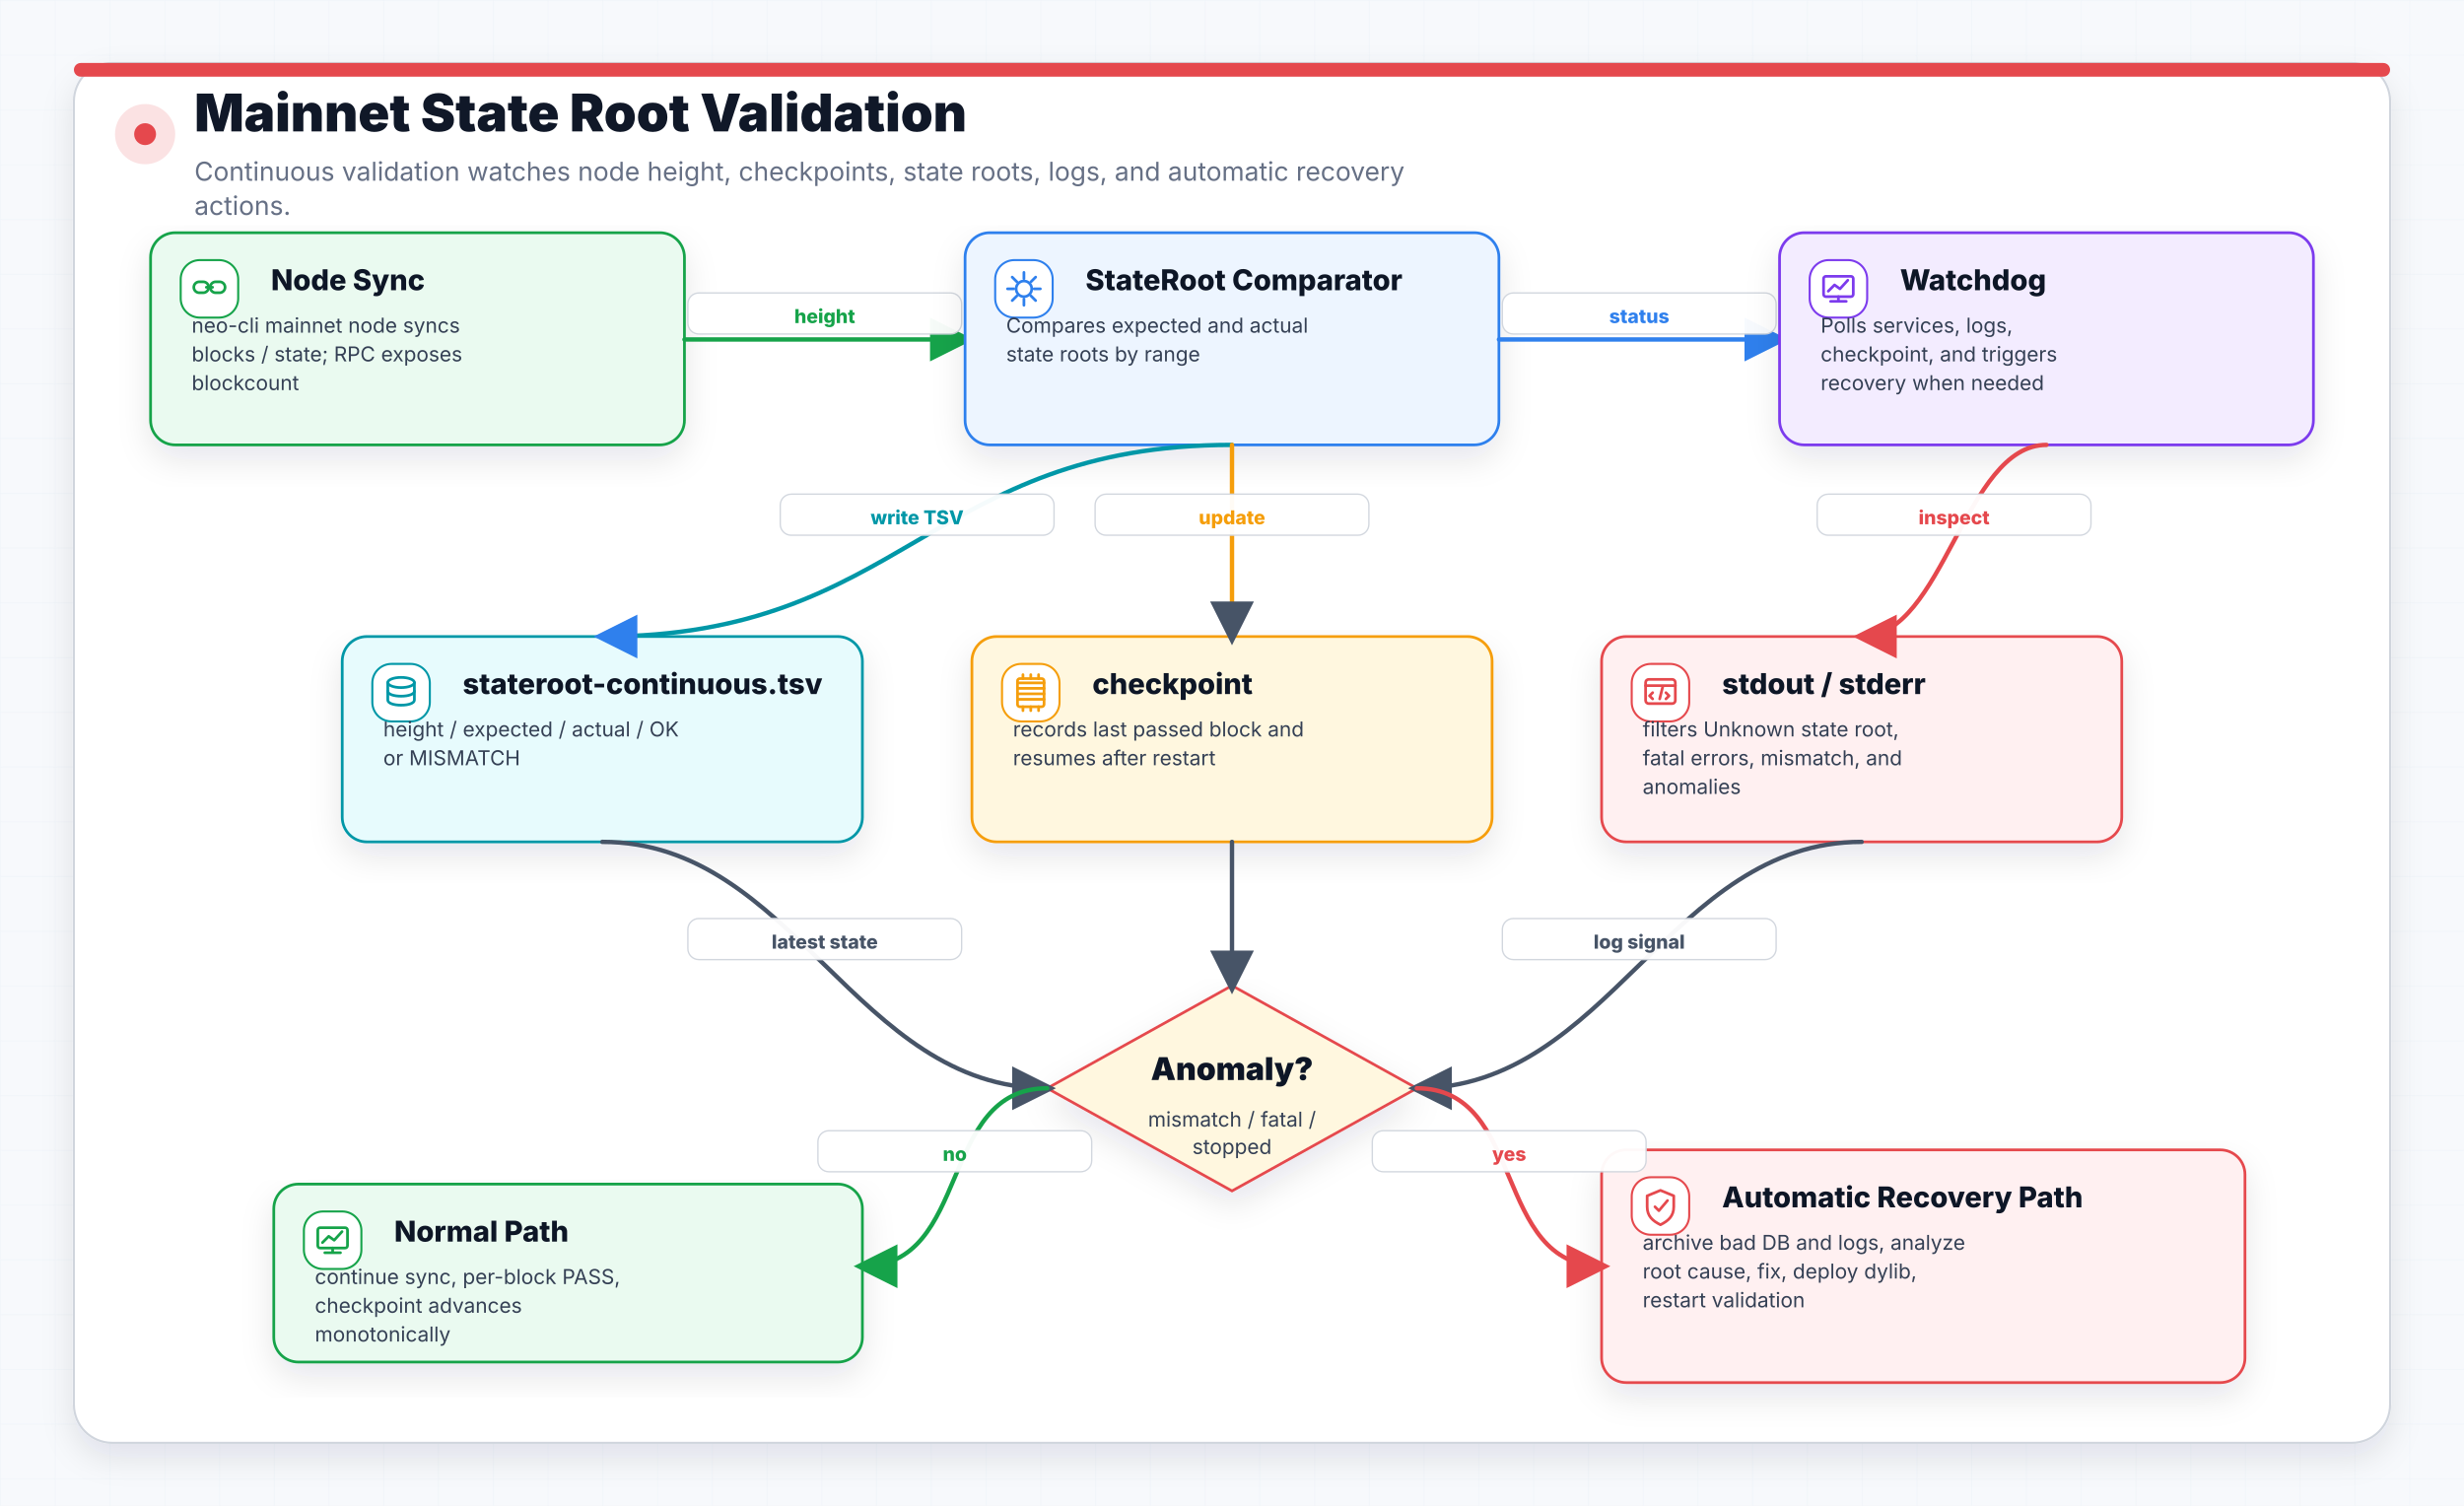
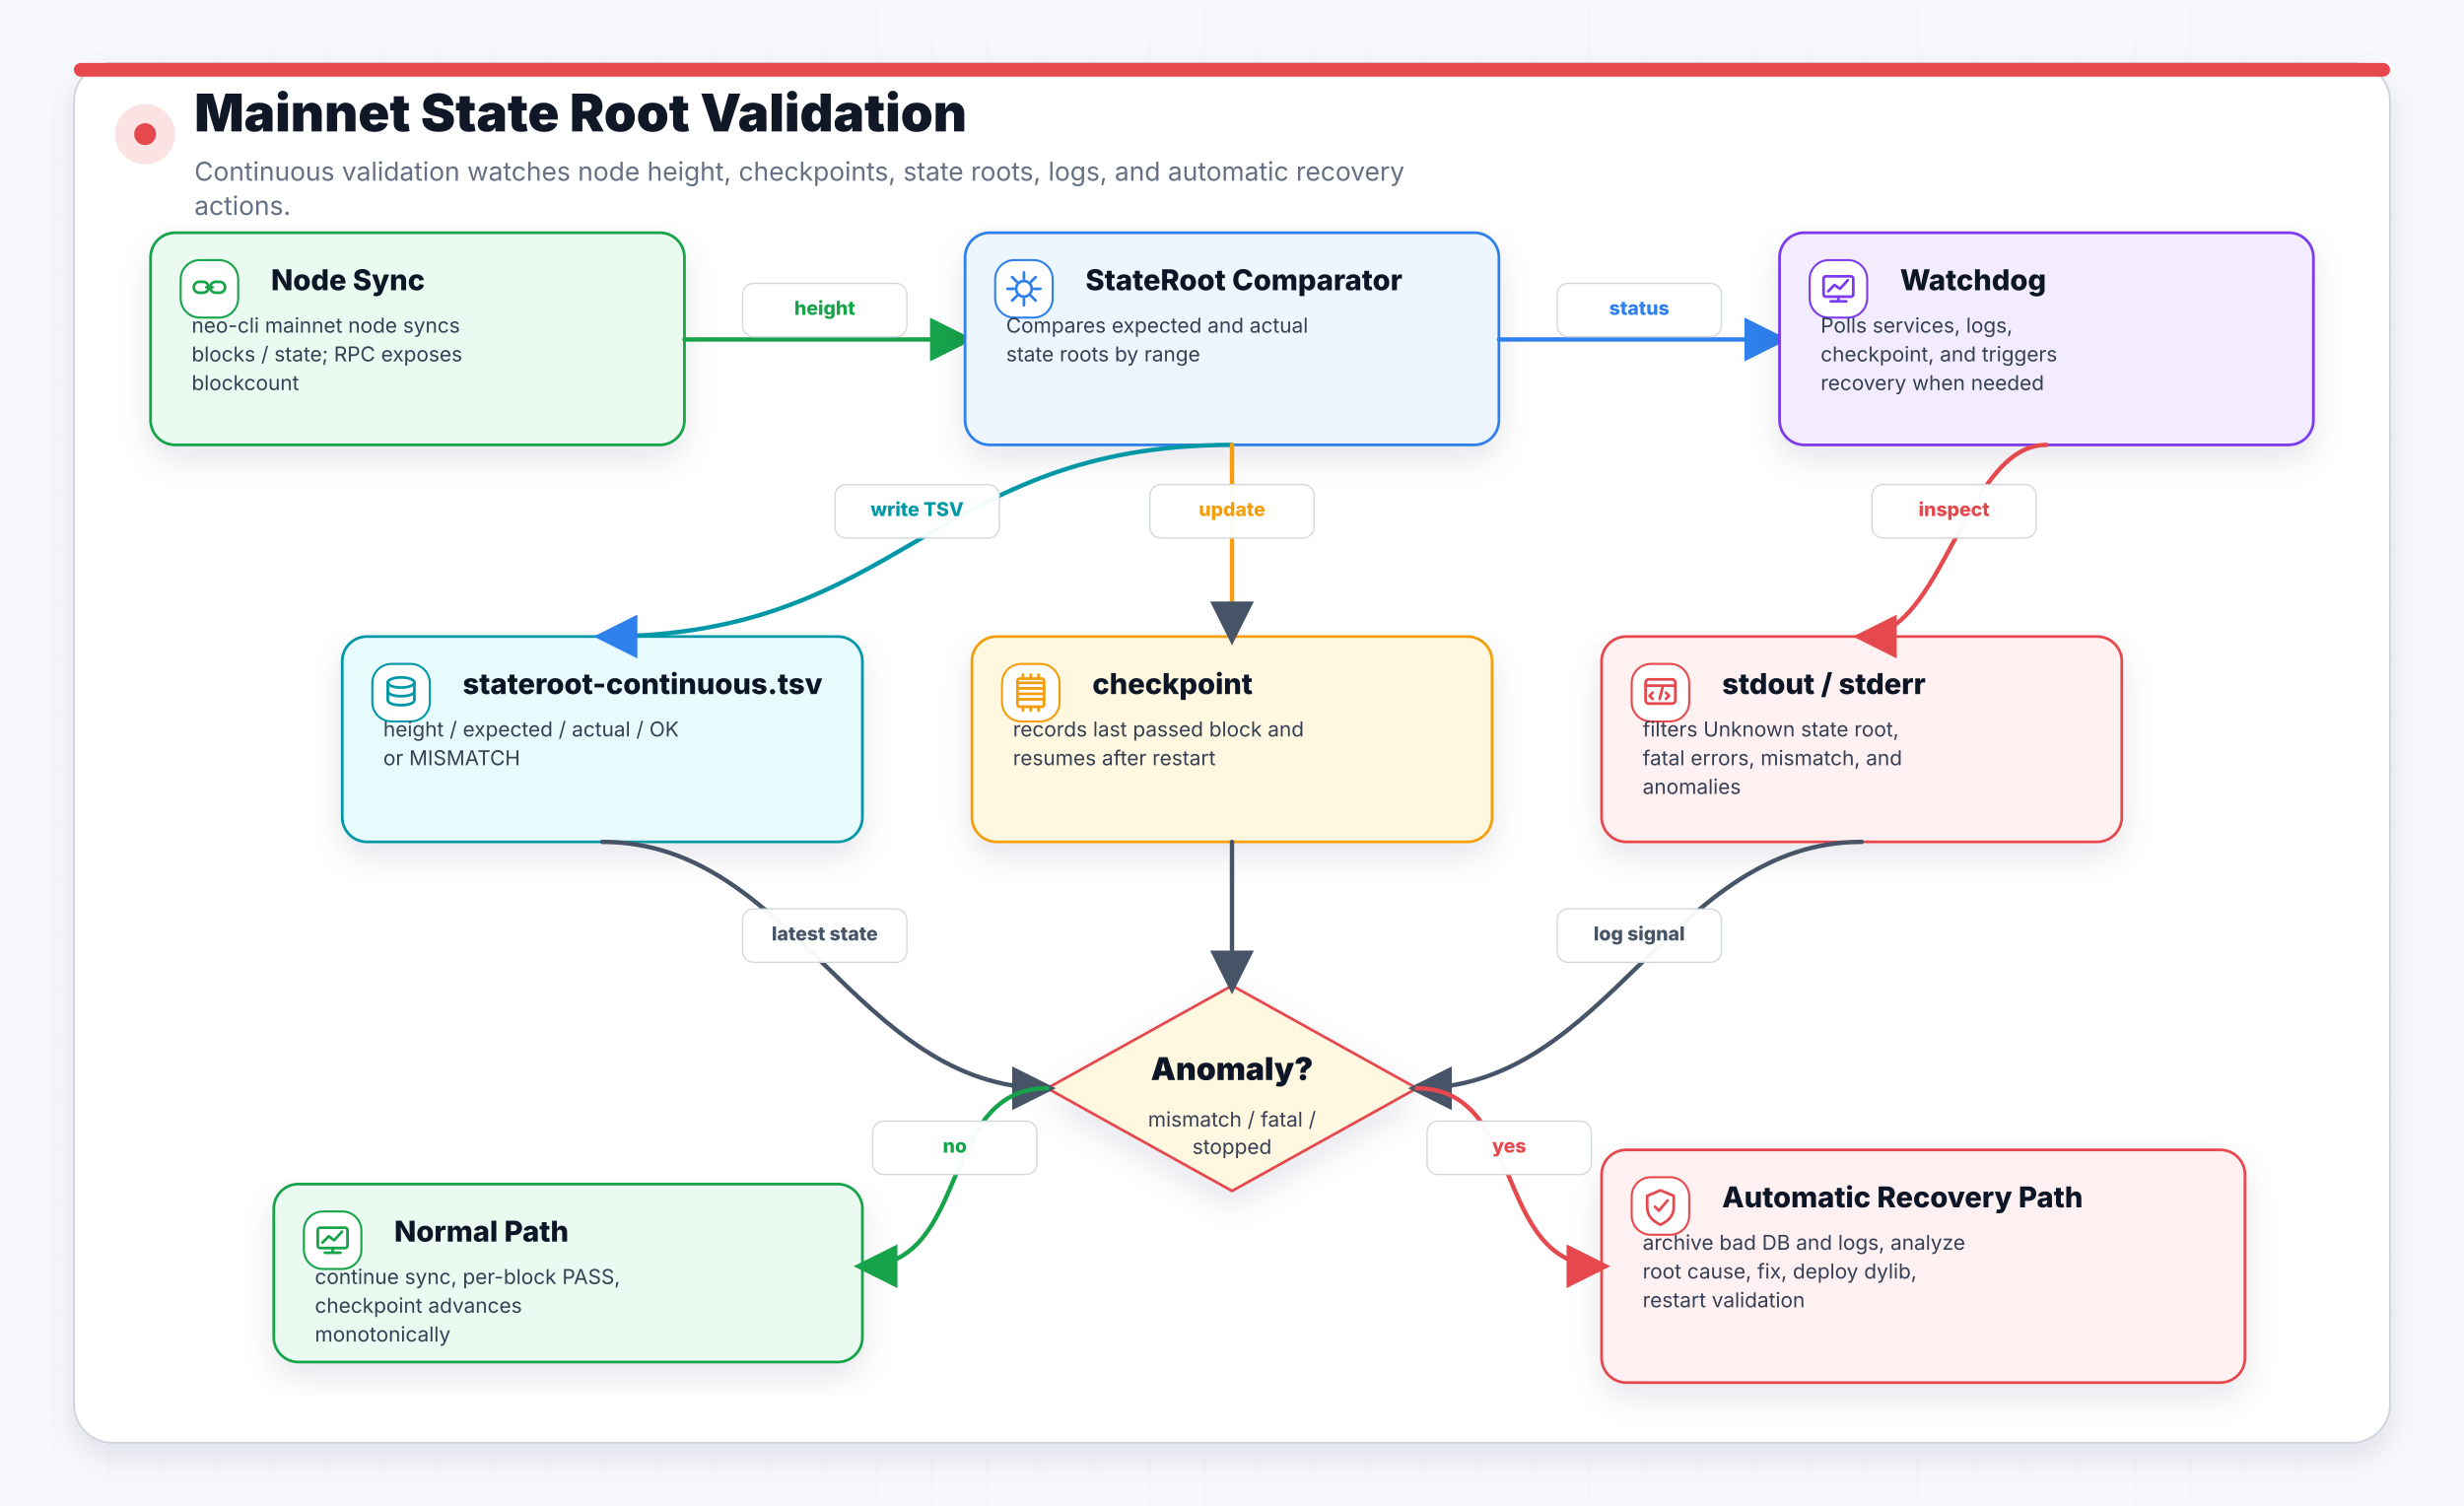
<svg xmlns="http://www.w3.org/2000/svg" width="1800" height="1100" viewBox="0 0 1800 1100" role="img" aria-label="Mainnet State Root Validation">
  <defs>
    <pattern id="grid" width="40" height="40" patternUnits="userSpaceOnUse">
      <path d="M 40 0 L 0 0 0 40" fill="none" stroke="#e6edf5" stroke-width="1" />
    </pattern>
    <marker id="arrow-slate" markerWidth="14" markerHeight="14" refX="10" refY="7" orient="auto" markerUnits="strokeWidth">
      <path d="M2,2 L12,7 L2,12 z" fill="#475467" />
    </marker>
    <marker id="arrow-green" markerWidth="14" markerHeight="14" refX="10" refY="7" orient="auto" markerUnits="strokeWidth">
      <path d="M2,2 L12,7 L2,12 z" fill="#16a34a" />
    </marker>
    <marker id="arrow-blue" markerWidth="14" markerHeight="14" refX="10" refY="7" orient="auto" markerUnits="strokeWidth">
      <path d="M2,2 L12,7 L2,12 z" fill="#2f80ed" />
    </marker>
    <marker id="arrow-red" markerWidth="14" markerHeight="14" refX="10" refY="7" orient="auto" markerUnits="strokeWidth">
      <path d="M2,2 L12,7 L2,12 z" fill="#e5484d" />
    </marker>
    <marker id="arrow-purple" markerWidth="14" markerHeight="14" refX="10" refY="7" orient="auto" markerUnits="strokeWidth">
      <path d="M2,2 L12,7 L2,12 z" fill="#7c3aed" />
    </marker>
    <filter id="soft-shadow" x="-10%" y="-10%" width="120%" height="130%">
      <feDropShadow dx="0" dy="10" stdDeviation="12" flood-color="#101828" flood-opacity="0.10" />
    </filter>
  </defs>
  <rect width="1800" height="1100" fill="#f7f9fc" />
  <rect width="1800" height="1100" fill="url(#grid)" opacity="0.42" />
  <rect x="54" y="46" width="1692" height="1008" rx="28" fill="#ffffff" stroke="#d0d5dd" stroke-width="1.5" filter="url(#soft-shadow)" />
  <rect x="54" y="46" width="1692" height="10" rx="5" fill="#e5484d" />
  <circle cx="106" cy="98" r="22" fill="#e5484d" opacity="0.16" />
  <circle cx="106" cy="98" r="8" fill="#e5484d" />
  <text x="142" y="96" text-anchor="start" font-family="Inter, Noto Sans CJK SC, Microsoft YaHei, PingFang SC, Arial, sans-serif" font-size="38" font-weight="850" fill="#101828">Mainnet State Root Validation</text>
  <text x="142" y="132" text-anchor="start" font-family="Inter, Noto Sans CJK SC, Microsoft YaHei, PingFang SC, Arial, sans-serif" font-size="19" font-weight="400" fill="#667085">Continuous validation watches node height, checkpoints, state roots, logs, and automatic recovery</text>
  <text x="142" y="157" text-anchor="start" font-family="Inter, Noto Sans CJK SC, Microsoft YaHei, PingFang SC, Arial, sans-serif" font-size="19" font-weight="400" fill="#667085">actions.</text>
  <g filter="url(#soft-shadow)">
    <rect x="110" y="170" width="390" height="155" rx="18" fill="#eafaf0" stroke="#16a34a" stroke-width="2" />
    <rect x="132" y="190" width="42" height="42" rx="14" fill="#ffffff" stroke="#16a34a" stroke-width="1.5" />
    <g fill="none" stroke="#16a34a" stroke-width="2" stroke-linecap="round" stroke-linejoin="round">
      <rect x="141.576" y="205.859" width="10.853" height="7.997" rx="3.998" />
      <rect x="153.571" y="205.859" width="10.853" height="7.997" rx="3.998" />
      <path d="M 150.715 209.858 L 155.285 209.858" />
    </g>
    <text x="198" y="212" text-anchor="start" font-family="Inter, Noto Sans CJK SC, Microsoft YaHei, PingFang SC, Arial, sans-serif" font-size="21" font-weight="800" fill="#101828">Node Sync</text>
    <text x="140" y="243" text-anchor="start" font-family="Inter, Noto Sans CJK SC, Microsoft YaHei, PingFang SC, Arial, sans-serif" font-size="15" font-weight="400" fill="#344054">neo-cli mainnet node syncs</text>
    <text x="140" y="264" text-anchor="start" font-family="Inter, Noto Sans CJK SC, Microsoft YaHei, PingFang SC, Arial, sans-serif" font-size="15" font-weight="400" fill="#344054">blocks / state; RPC exposes</text>
    <text x="140" y="285" text-anchor="start" font-family="Inter, Noto Sans CJK SC, Microsoft YaHei, PingFang SC, Arial, sans-serif" font-size="15" font-weight="400" fill="#344054">blockcount</text>
  </g>
  <g>
    <path d="M 500 248 L 705 248" fill="none" stroke="#16a34a" stroke-width="3.2" stroke-linecap="round" marker-end="url(#arrow-green)" />
    <g>
-       <rect x="502.5" y="214" width="200" height="30" rx="8" fill="#ffffff" stroke="#d0d5dd" opacity="0.96" />
-       <text x="602.5" y="236" text-anchor="middle" font-family="Inter, Noto Sans CJK SC, Microsoft YaHei, PingFang SC, Arial, sans-serif" font-size="14" font-weight="800" fill="#16a34a">height</text>
+       <rect x="542.5" y="207" width="120" height="39" rx="8" fill="#ffffff" stroke="#d0d5dd" opacity="0.96" />
+       <text x="602.5" y="230" text-anchor="middle" font-family="Inter, Noto Sans CJK SC, Microsoft YaHei, PingFang SC, Arial, sans-serif" font-size="14" font-weight="800" fill="#16a34a">height</text>
    </g>
  </g>
  <g filter="url(#soft-shadow)">
    <rect x="705" y="170" width="390" height="155" rx="18" fill="#edf5ff" stroke="#2f80ed" stroke-width="2" />
    <rect x="727" y="190" width="42" height="42" rx="14" fill="#ffffff" stroke="#2f80ed" stroke-width="1.5" />
    <g fill="none" stroke="#2f80ed" stroke-width="2" stroke-linecap="round" stroke-linejoin="round">
      <circle cx="748" cy="211" r="5.712" />
      <path d="M 748 199.005 v 4.57 M 748 218.426 v 4.57 M 736.005 211 h 4.57 M 755.426 211 h 4.57 M 739.432 202.432 l 3.427 3.427 M 753.141 216.141 l 3.427 3.427 M 756.568 202.432 l -3.427 3.427 M 742.859 216.141 l -3.427 3.427" />
    </g>
    <text x="793" y="212" text-anchor="start" font-family="Inter, Noto Sans CJK SC, Microsoft YaHei, PingFang SC, Arial, sans-serif" font-size="21" font-weight="800" fill="#101828">StateRoot Comparator</text>
    <text x="735" y="243" text-anchor="start" font-family="Inter, Noto Sans CJK SC, Microsoft YaHei, PingFang SC, Arial, sans-serif" font-size="15" font-weight="400" fill="#344054">Compares expected and actual</text>
    <text x="735" y="264" text-anchor="start" font-family="Inter, Noto Sans CJK SC, Microsoft YaHei, PingFang SC, Arial, sans-serif" font-size="15" font-weight="400" fill="#344054">state roots by range</text>
  </g>
  <g>
    <path d="M 1095 248 L 1300 248" fill="none" stroke="#2f80ed" stroke-width="3.2" stroke-linecap="round" marker-end="url(#arrow-blue)" />
    <g>
-       <rect x="1097.5" y="214" width="200" height="30" rx="8" fill="#ffffff" stroke="#d0d5dd" opacity="0.96" />
-       <text x="1197.5" y="236" text-anchor="middle" font-family="Inter, Noto Sans CJK SC, Microsoft YaHei, PingFang SC, Arial, sans-serif" font-size="14" font-weight="800" fill="#2f80ed">status</text>
+       <rect x="1137.5" y="207" width="120" height="39" rx="8" fill="#ffffff" stroke="#d0d5dd" opacity="0.96" />
+       <text x="1197.5" y="230" text-anchor="middle" font-family="Inter, Noto Sans CJK SC, Microsoft YaHei, PingFang SC, Arial, sans-serif" font-size="14" font-weight="800" fill="#2f80ed">status</text>
    </g>
  </g>
  <g filter="url(#soft-shadow)">
    <rect x="1300" y="170" width="390" height="155" rx="18" fill="#f3ecff" stroke="#7c3aed" stroke-width="2" />
    <rect x="1322" y="190" width="42" height="42" rx="14" fill="#ffffff" stroke="#7c3aed" stroke-width="1.5" />
    <g fill="none" stroke="#7c3aed" stroke-width="2" stroke-linecap="round" stroke-linejoin="round">
      <rect x="1332.147" y="201.861" width="21.706" height="14.851" rx="1.714" />
      <path d="M 1337.288 220.139 h 11.424 M 1343 216.712 v 3.427 M 1335.574 212.714 l 4.57 -4.57 l 3.998 2.856 l 5.712 -6.283" />
    </g>
    <text x="1388" y="212" text-anchor="start" font-family="Inter, Noto Sans CJK SC, Microsoft YaHei, PingFang SC, Arial, sans-serif" font-size="21" font-weight="800" fill="#101828">Watchdog</text>
    <text x="1330" y="243" text-anchor="start" font-family="Inter, Noto Sans CJK SC, Microsoft YaHei, PingFang SC, Arial, sans-serif" font-size="15" font-weight="400" fill="#344054">Polls services, logs,</text>
    <text x="1330" y="264" text-anchor="start" font-family="Inter, Noto Sans CJK SC, Microsoft YaHei, PingFang SC, Arial, sans-serif" font-size="15" font-weight="400" fill="#344054">checkpoint, and triggers</text>
    <text x="1330" y="285" text-anchor="start" font-family="Inter, Noto Sans CJK SC, Microsoft YaHei, PingFang SC, Arial, sans-serif" font-size="15" font-weight="400" fill="#344054">recovery when needed</text>
  </g>
  <g filter="url(#soft-shadow)">
    <rect x="250" y="465" width="380" height="150" rx="18" fill="#e7fbfd" stroke="#0097a7" stroke-width="2" />
    <rect x="272" y="485" width="42" height="42" rx="14" fill="#ffffff" stroke="#0097a7" stroke-width="1.5" />
    <g fill="none" stroke="#0097a7" stroke-width="2" stroke-linecap="round" stroke-linejoin="round">
      <ellipse cx="293" cy="498.574" rx="9.71" ry="3.713" />
      <path d="M 283.29 498.574 v 12.852 c 0 2.285 4.284 3.713 9.71 3.713 c 5.426 0 9.71 -1.428 9.71 -3.713 v -12.852" />
      <path d="M 283.29 504.858 c 0 2.285 4.284 3.713 9.71 3.713 c 5.426 0 9.71 -1.428 9.71 -3.713" />
    </g>
    <text x="338" y="507" text-anchor="start" font-family="Inter, Noto Sans CJK SC, Microsoft YaHei, PingFang SC, Arial, sans-serif" font-size="21" font-weight="800" fill="#101828">stateroot-continuous.tsv</text>
    <text x="280" y="538" text-anchor="start" font-family="Inter, Noto Sans CJK SC, Microsoft YaHei, PingFang SC, Arial, sans-serif" font-size="15" font-weight="400" fill="#344054">height / expected / actual / OK</text>
    <text x="280" y="559" text-anchor="start" font-family="Inter, Noto Sans CJK SC, Microsoft YaHei, PingFang SC, Arial, sans-serif" font-size="15" font-weight="400" fill="#344054">or MISMATCH</text>
  </g>
  <g filter="url(#soft-shadow)">
    <rect x="710" y="465" width="380" height="150" rx="18" fill="#fff7df" stroke="#f59e0b" stroke-width="2" />
    <rect x="732" y="485" width="42" height="42" rx="14" fill="#ffffff" stroke="#f59e0b" stroke-width="1.5" />
    <g fill="none" stroke="#f59e0b" stroke-width="2" stroke-linecap="round" stroke-linejoin="round">
      <rect x="743.29" y="495.718" width="19.421" height="20.563" rx="1.714" />
      <path d="M 743.29 498.86 h 19.421" />
      <path d="M 743.29 502.858 h 19.421" />
      <path d="M 743.29 506.857 h 19.421" />
      <path d="M 743.29 510.855 h 19.421" />
      <path d="M 747.288 492.862 v 2.856 M 753 492.862 v 2.856 M 758.712 492.862 v 2.856 M 747.288 516.282 v 2.856 M 753 516.282 v 2.856 M 758.712 516.282 v 2.856" />
    </g>
    <text x="798" y="507" text-anchor="start" font-family="Inter, Noto Sans CJK SC, Microsoft YaHei, PingFang SC, Arial, sans-serif" font-size="21" font-weight="800" fill="#101828">checkpoint</text>
    <text x="740" y="538" text-anchor="start" font-family="Inter, Noto Sans CJK SC, Microsoft YaHei, PingFang SC, Arial, sans-serif" font-size="15" font-weight="400" fill="#344054">records last passed block and</text>
    <text x="740" y="559" text-anchor="start" font-family="Inter, Noto Sans CJK SC, Microsoft YaHei, PingFang SC, Arial, sans-serif" font-size="15" font-weight="400" fill="#344054">resumes after restart</text>
  </g>
  <g filter="url(#soft-shadow)">
    <rect x="1170" y="465" width="380" height="150" rx="18" fill="#fff0f1" stroke="#e5484d" stroke-width="2" />
    <rect x="1192" y="485" width="42" height="42" rx="14" fill="#ffffff" stroke="#e5484d" stroke-width="1.5" />
    <g fill="none" stroke="#e5484d" stroke-width="2" stroke-linecap="round" stroke-linejoin="round">
      <rect x="1202.147" y="496.29" width="21.706" height="17.707" rx="2.285" />
      <path d="M 1202.147 500.859 h 21.706 M 1207.288 506 l -2.285 2.285 l 2.285 2.285 M 1212.429 510.57 l 2.285 -9.139 M 1216.998 506 l 2.285 2.285 l -2.285 2.285" />
    </g>
    <text x="1258" y="507" text-anchor="start" font-family="Inter, Noto Sans CJK SC, Microsoft YaHei, PingFang SC, Arial, sans-serif" font-size="21" font-weight="800" fill="#101828">stdout / stderr</text>
    <text x="1200" y="538" text-anchor="start" font-family="Inter, Noto Sans CJK SC, Microsoft YaHei, PingFang SC, Arial, sans-serif" font-size="15" font-weight="400" fill="#344054">filters Unknown state root,</text>
    <text x="1200" y="559" text-anchor="start" font-family="Inter, Noto Sans CJK SC, Microsoft YaHei, PingFang SC, Arial, sans-serif" font-size="15" font-weight="400" fill="#344054">fatal errors, mismatch, and</text>
    <text x="1200" y="580" text-anchor="start" font-family="Inter, Noto Sans CJK SC, Microsoft YaHei, PingFang SC, Arial, sans-serif" font-size="15" font-weight="400" fill="#344054">anomalies</text>
  </g>
  <g>
    <path d="M 900 325 C 680 325, 660 465, 440 465" fill="none" stroke="#0097a7" stroke-width="3.2" stroke-linecap="round" marker-end="url(#arrow-blue)" />
    <g>
-       <rect x="570" y="361" width="200" height="30" rx="8" fill="#ffffff" stroke="#d0d5dd" opacity="0.96" />
-       <text x="670" y="383" text-anchor="middle" font-family="Inter, Noto Sans CJK SC, Microsoft YaHei, PingFang SC, Arial, sans-serif" font-size="14" font-weight="800" fill="#0097a7">write TSV</text>
+       <rect x="610" y="354" width="120" height="39" rx="8" fill="#ffffff" stroke="#d0d5dd" opacity="0.96" />
+       <text x="670" y="377" text-anchor="middle" font-family="Inter, Noto Sans CJK SC, Microsoft YaHei, PingFang SC, Arial, sans-serif" font-size="14" font-weight="800" fill="#0097a7">write TSV</text>
    </g>
  </g>
  <g>
    <path d="M 900 325 L 900 465" fill="none" stroke="#f59e0b" stroke-width="3.2" stroke-linecap="round" marker-end="url(#arrow-slate)" />
    <g>
-       <rect x="800" y="361" width="200" height="30" rx="8" fill="#ffffff" stroke="#d0d5dd" opacity="0.96" />
-       <text x="900" y="383" text-anchor="middle" font-family="Inter, Noto Sans CJK SC, Microsoft YaHei, PingFang SC, Arial, sans-serif" font-size="14" font-weight="800" fill="#f59e0b">update</text>
+       <rect x="840" y="354" width="120" height="39" rx="8" fill="#ffffff" stroke="#d0d5dd" opacity="0.96" />
+       <text x="900" y="377" text-anchor="middle" font-family="Inter, Noto Sans CJK SC, Microsoft YaHei, PingFang SC, Arial, sans-serif" font-size="14" font-weight="800" fill="#f59e0b">update</text>
    </g>
  </g>
  <g>
    <path d="M 1495 325 C 1435 325, 1420 465, 1360 465" fill="none" stroke="#e5484d" stroke-width="3.2" stroke-linecap="round" marker-end="url(#arrow-red)" />
    <g>
-       <rect x="1327.5" y="361" width="200" height="30" rx="8" fill="#ffffff" stroke="#d0d5dd" opacity="0.96" />
-       <text x="1427.5" y="383" text-anchor="middle" font-family="Inter, Noto Sans CJK SC, Microsoft YaHei, PingFang SC, Arial, sans-serif" font-size="14" font-weight="800" fill="#e5484d">inspect</text>
+       <rect x="1367.5" y="354" width="120" height="39" rx="8" fill="#ffffff" stroke="#d0d5dd" opacity="0.96" />
+       <text x="1427.5" y="377" text-anchor="middle" font-family="Inter, Noto Sans CJK SC, Microsoft YaHei, PingFang SC, Arial, sans-serif" font-size="14" font-weight="800" fill="#e5484d">inspect</text>
    </g>
  </g>
  <g filter="url(#soft-shadow)">
    <polygon points="900,720 1035,795 900,870 765,795" fill="#fff7df" stroke="#e5484d" stroke-width="2" />
    <text x="900" y="789" text-anchor="middle" font-family="Inter, Noto Sans CJK SC, Microsoft YaHei, PingFang SC, Arial, sans-serif" font-size="23" font-weight="850" fill="#101828">Anomaly?</text>
    <text x="900" y="823" text-anchor="middle" font-family="Inter, Noto Sans CJK SC, Microsoft YaHei, PingFang SC, Arial, sans-serif" font-size="15" font-weight="400" fill="#344054">mismatch / fatal /</text>
    <text x="900" y="843" text-anchor="middle" font-family="Inter, Noto Sans CJK SC, Microsoft YaHei, PingFang SC, Arial, sans-serif" font-size="15" font-weight="400" fill="#344054">stopped</text>
  </g>
  <g>
    <path d="M 440 615 C 580 615, 625 795, 765 795" fill="none" stroke="#475467" stroke-width="3.2" stroke-linecap="round" marker-end="url(#arrow-slate)" />
    <g>
-       <rect x="502.5" y="671" width="200" height="30" rx="8" fill="#ffffff" stroke="#d0d5dd" opacity="0.96" />
-       <text x="602.5" y="693" text-anchor="middle" font-family="Inter, Noto Sans CJK SC, Microsoft YaHei, PingFang SC, Arial, sans-serif" font-size="14" font-weight="800" fill="#475467">latest state</text>
+       <rect x="542.5" y="664" width="120" height="39" rx="8" fill="#ffffff" stroke="#d0d5dd" opacity="0.96" />
+       <text x="602.5" y="687" text-anchor="middle" font-family="Inter, Noto Sans CJK SC, Microsoft YaHei, PingFang SC, Arial, sans-serif" font-size="14" font-weight="800" fill="#475467">latest state</text>
    </g>
  </g>
  <g>
    <path d="M 900 615 L 900 720" fill="none" stroke="#475467" stroke-width="3.2" stroke-linecap="round" marker-end="url(#arrow-slate)" />
  </g>
  <g>
    <path d="M 1360 615 C 1220 615, 1175 795, 1035 795" fill="none" stroke="#475467" stroke-width="3.2" stroke-linecap="round" marker-end="url(#arrow-slate)" />
    <g>
-       <rect x="1097.5" y="671" width="200" height="30" rx="8" fill="#ffffff" stroke="#d0d5dd" opacity="0.96" />
-       <text x="1197.5" y="693" text-anchor="middle" font-family="Inter, Noto Sans CJK SC, Microsoft YaHei, PingFang SC, Arial, sans-serif" font-size="14" font-weight="800" fill="#475467">log signal</text>
+       <rect x="1137.5" y="664" width="120" height="39" rx="8" fill="#ffffff" stroke="#d0d5dd" opacity="0.96" />
+       <text x="1197.5" y="687" text-anchor="middle" font-family="Inter, Noto Sans CJK SC, Microsoft YaHei, PingFang SC, Arial, sans-serif" font-size="14" font-weight="800" fill="#475467">log signal</text>
    </g>
  </g>
  <g filter="url(#soft-shadow)">
    <rect x="200" y="865" width="430" height="130" rx="18" fill="#eafaf0" stroke="#16a34a" stroke-width="2" />
    <rect x="222" y="885" width="42" height="42" rx="14" fill="#ffffff" stroke="#16a34a" stroke-width="1.5" />
    <g fill="none" stroke="#16a34a" stroke-width="2" stroke-linecap="round" stroke-linejoin="round">
      <rect x="232.147" y="896.861" width="21.706" height="14.851" rx="1.714" />
      <path d="M 237.288 915.139 h 11.424 M 243 911.712 v 3.427 M 235.574 907.714 l 4.57 -4.57 l 3.998 2.856 l 5.712 -6.283" />
    </g>
    <text x="288" y="907" text-anchor="start" font-family="Inter, Noto Sans CJK SC, Microsoft YaHei, PingFang SC, Arial, sans-serif" font-size="21" font-weight="800" fill="#101828">Normal Path</text>
    <text x="230" y="938" text-anchor="start" font-family="Inter, Noto Sans CJK SC, Microsoft YaHei, PingFang SC, Arial, sans-serif" font-size="15" font-weight="400" fill="#344054">continue sync, per-block PASS,</text>
    <text x="230" y="959" text-anchor="start" font-family="Inter, Noto Sans CJK SC, Microsoft YaHei, PingFang SC, Arial, sans-serif" font-size="15" font-weight="400" fill="#344054">checkpoint advances</text>
    <text x="230" y="980" text-anchor="start" font-family="Inter, Noto Sans CJK SC, Microsoft YaHei, PingFang SC, Arial, sans-serif" font-size="15" font-weight="400" fill="#344054">monotonically</text>
  </g>
  <g filter="url(#soft-shadow)">
    <rect x="1170" y="840" width="470" height="170" rx="18" fill="#fff0f1" stroke="#e5484d" stroke-width="2" />
    <rect x="1192" y="860" width="42" height="42" rx="14" fill="#ffffff" stroke="#e5484d" stroke-width="1.5" />
    <g fill="none" stroke="#e5484d" stroke-width="2" stroke-linecap="round" stroke-linejoin="round">
      <path d="M 1213 869.576 L 1222.71 873.574 v 7.997 c 0 6.854 -3.998 10.282 -9.71 13.138 c -5.712 -2.856 -9.71 -6.283 -9.71 -13.138 v -7.997 z" />
      <path d="M 1209.002 881.571 l 2.856 2.856 l 6.283 -7.426" />
    </g>
    <text x="1258" y="882" text-anchor="start" font-family="Inter, Noto Sans CJK SC, Microsoft YaHei, PingFang SC, Arial, sans-serif" font-size="21" font-weight="800" fill="#101828">Automatic Recovery Path</text>
    <text x="1200" y="913" text-anchor="start" font-family="Inter, Noto Sans CJK SC, Microsoft YaHei, PingFang SC, Arial, sans-serif" font-size="15" font-weight="400" fill="#344054">archive bad DB and logs, analyze</text>
    <text x="1200" y="934" text-anchor="start" font-family="Inter, Noto Sans CJK SC, Microsoft YaHei, PingFang SC, Arial, sans-serif" font-size="15" font-weight="400" fill="#344054">root cause, fix, deploy dylib,</text>
    <text x="1200" y="955" text-anchor="start" font-family="Inter, Noto Sans CJK SC, Microsoft YaHei, PingFang SC, Arial, sans-serif" font-size="15" font-weight="400" fill="#344054">restart validation</text>
  </g>
  <g>
    <path d="M 765 795 C 685 795, 710 925, 630 925" fill="none" stroke="#16a34a" stroke-width="3.2" stroke-linecap="round" marker-end="url(#arrow-green)" />
    <g>
-       <rect x="597.5" y="826" width="200" height="30" rx="8" fill="#ffffff" stroke="#d0d5dd" opacity="0.96" />
-       <text x="697.5" y="848" text-anchor="middle" font-family="Inter, Noto Sans CJK SC, Microsoft YaHei, PingFang SC, Arial, sans-serif" font-size="14" font-weight="800" fill="#16a34a">no</text>
+       <rect x="637.5" y="819" width="120" height="39" rx="8" fill="#ffffff" stroke="#d0d5dd" opacity="0.96" />
+       <text x="697.5" y="842" text-anchor="middle" font-family="Inter, Noto Sans CJK SC, Microsoft YaHei, PingFang SC, Arial, sans-serif" font-size="14" font-weight="800" fill="#16a34a">no</text>
    </g>
  </g>
  <g>
    <path d="M 1035 795 C 1115 795, 1090 925, 1170 925" fill="none" stroke="#e5484d" stroke-width="3.2" stroke-linecap="round" marker-end="url(#arrow-red)" />
    <g>
-       <rect x="1002.5" y="826" width="200" height="30" rx="8" fill="#ffffff" stroke="#d0d5dd" opacity="0.96" />
-       <text x="1102.5" y="848" text-anchor="middle" font-family="Inter, Noto Sans CJK SC, Microsoft YaHei, PingFang SC, Arial, sans-serif" font-size="14" font-weight="800" fill="#e5484d">yes</text>
+       <rect x="1042.5" y="819" width="120" height="39" rx="8" fill="#ffffff" stroke="#d0d5dd" opacity="0.96" />
+       <text x="1102.5" y="842" text-anchor="middle" font-family="Inter, Noto Sans CJK SC, Microsoft YaHei, PingFang SC, Arial, sans-serif" font-size="14" font-weight="800" fill="#e5484d">yes</text>
    </g>
  </g>
</svg>
